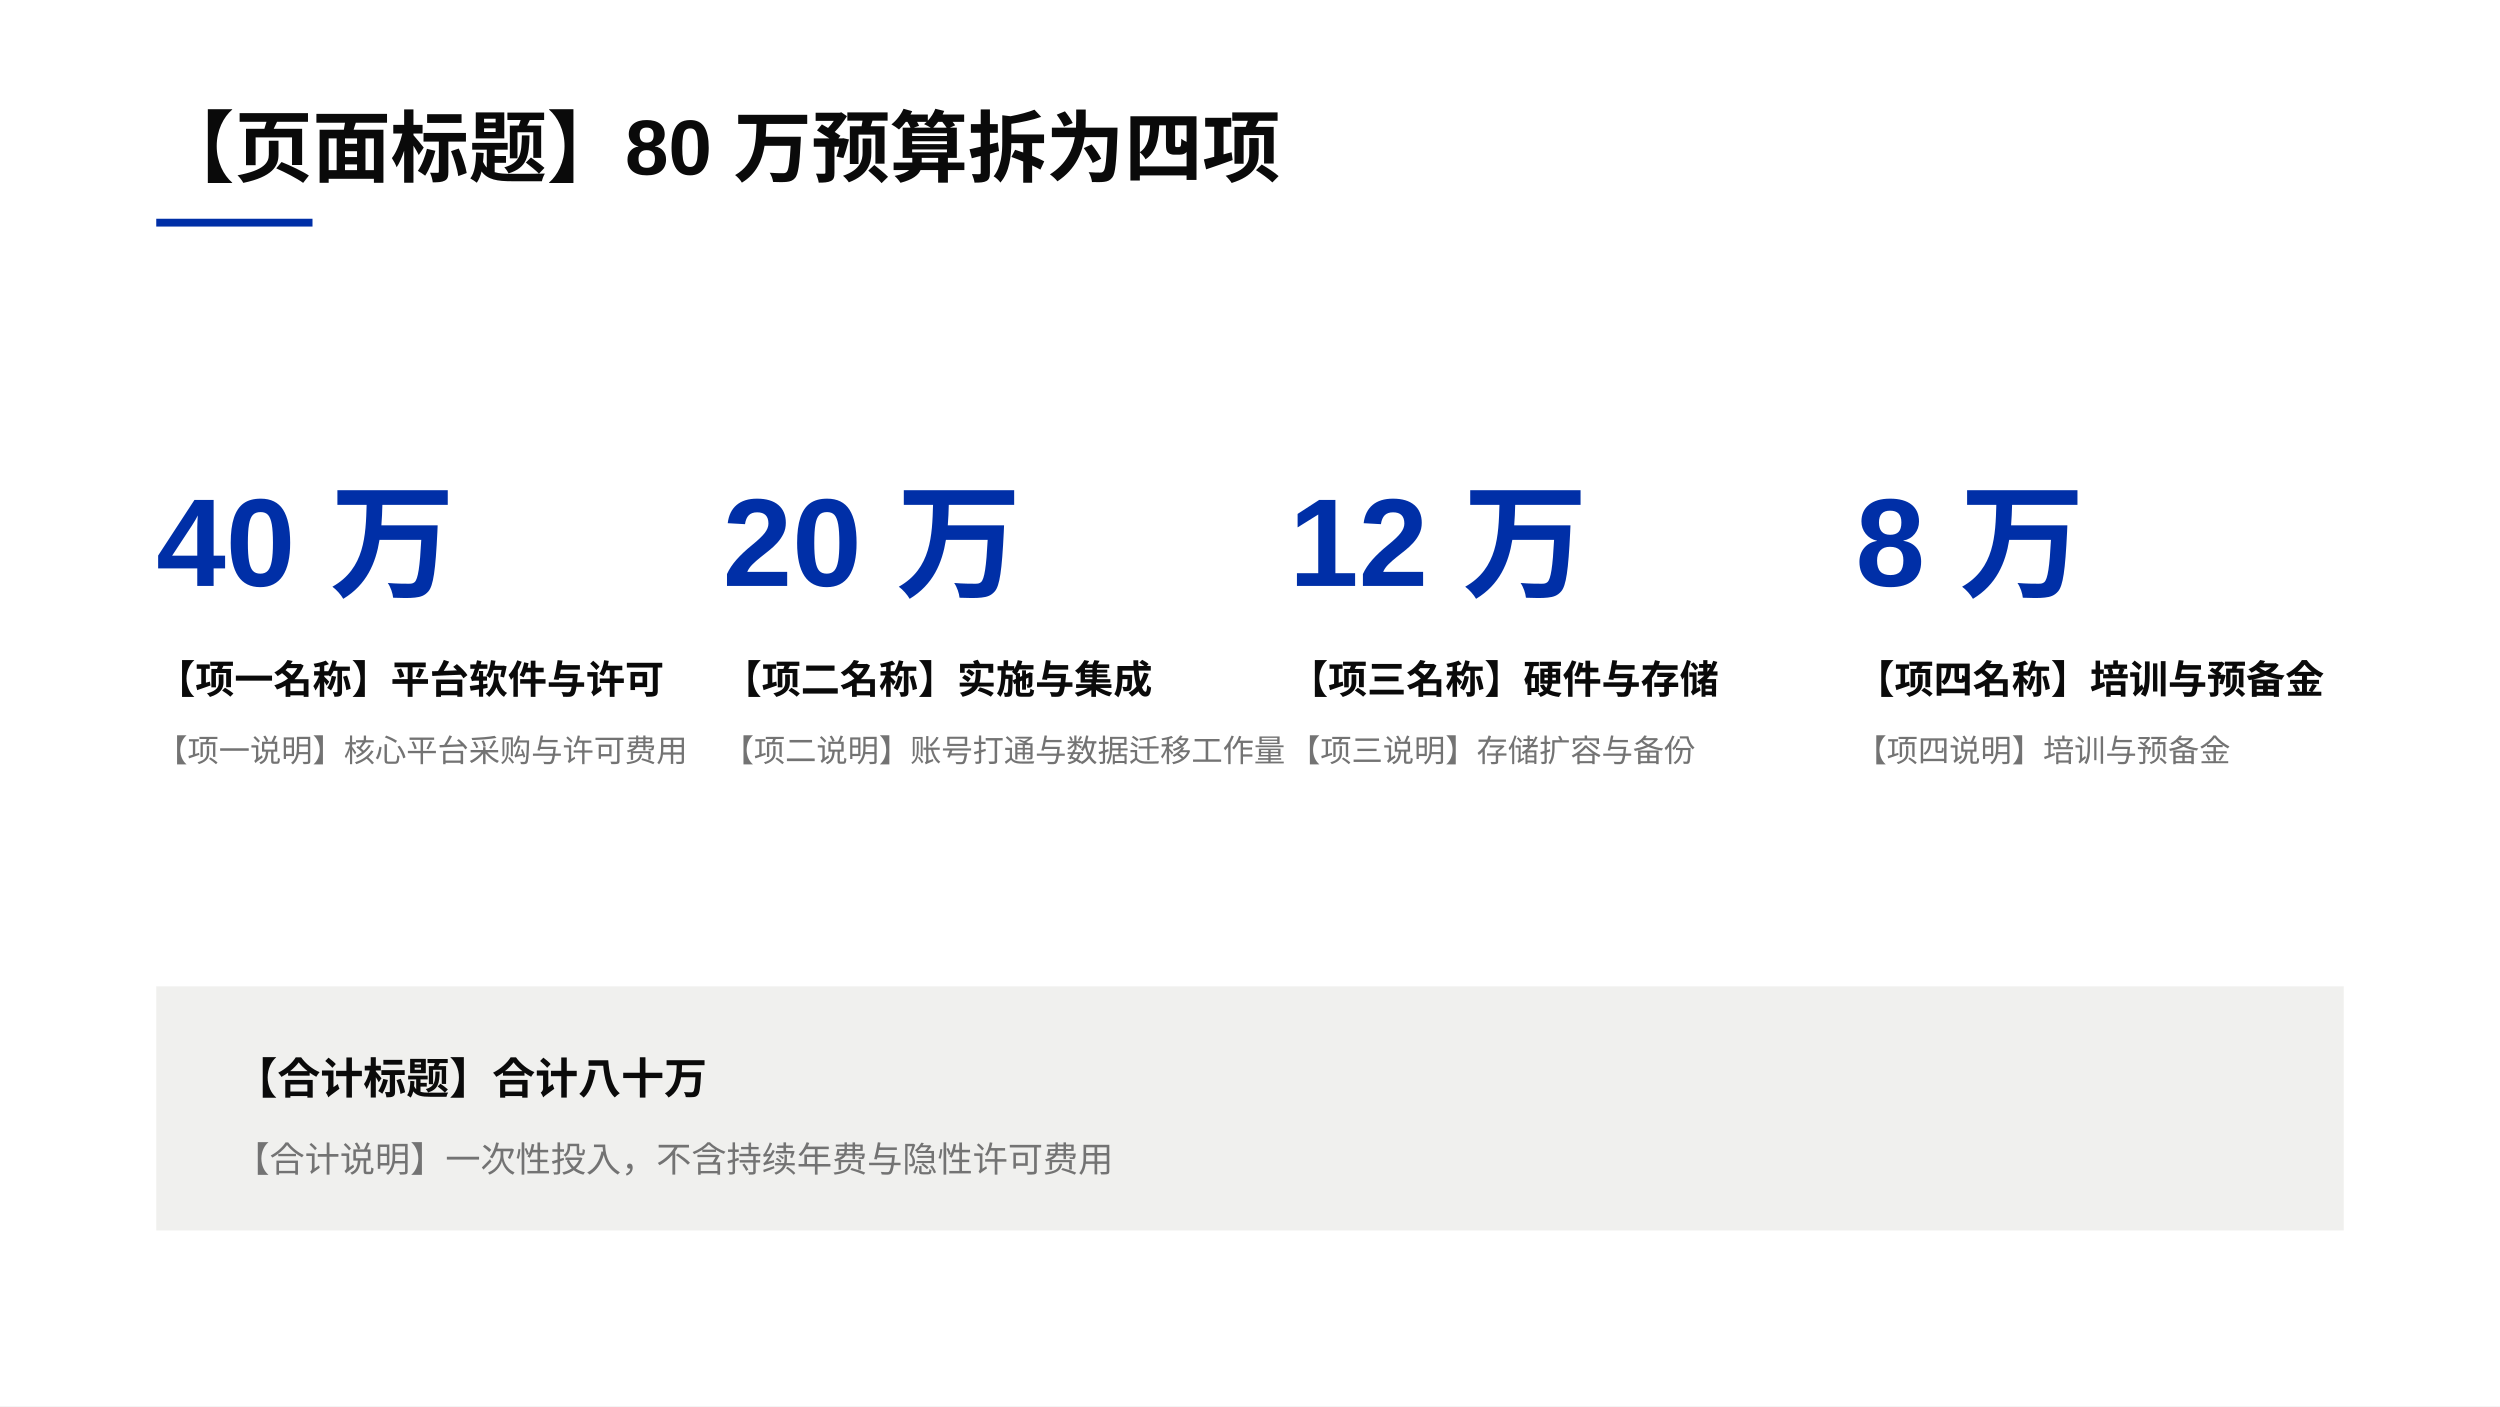
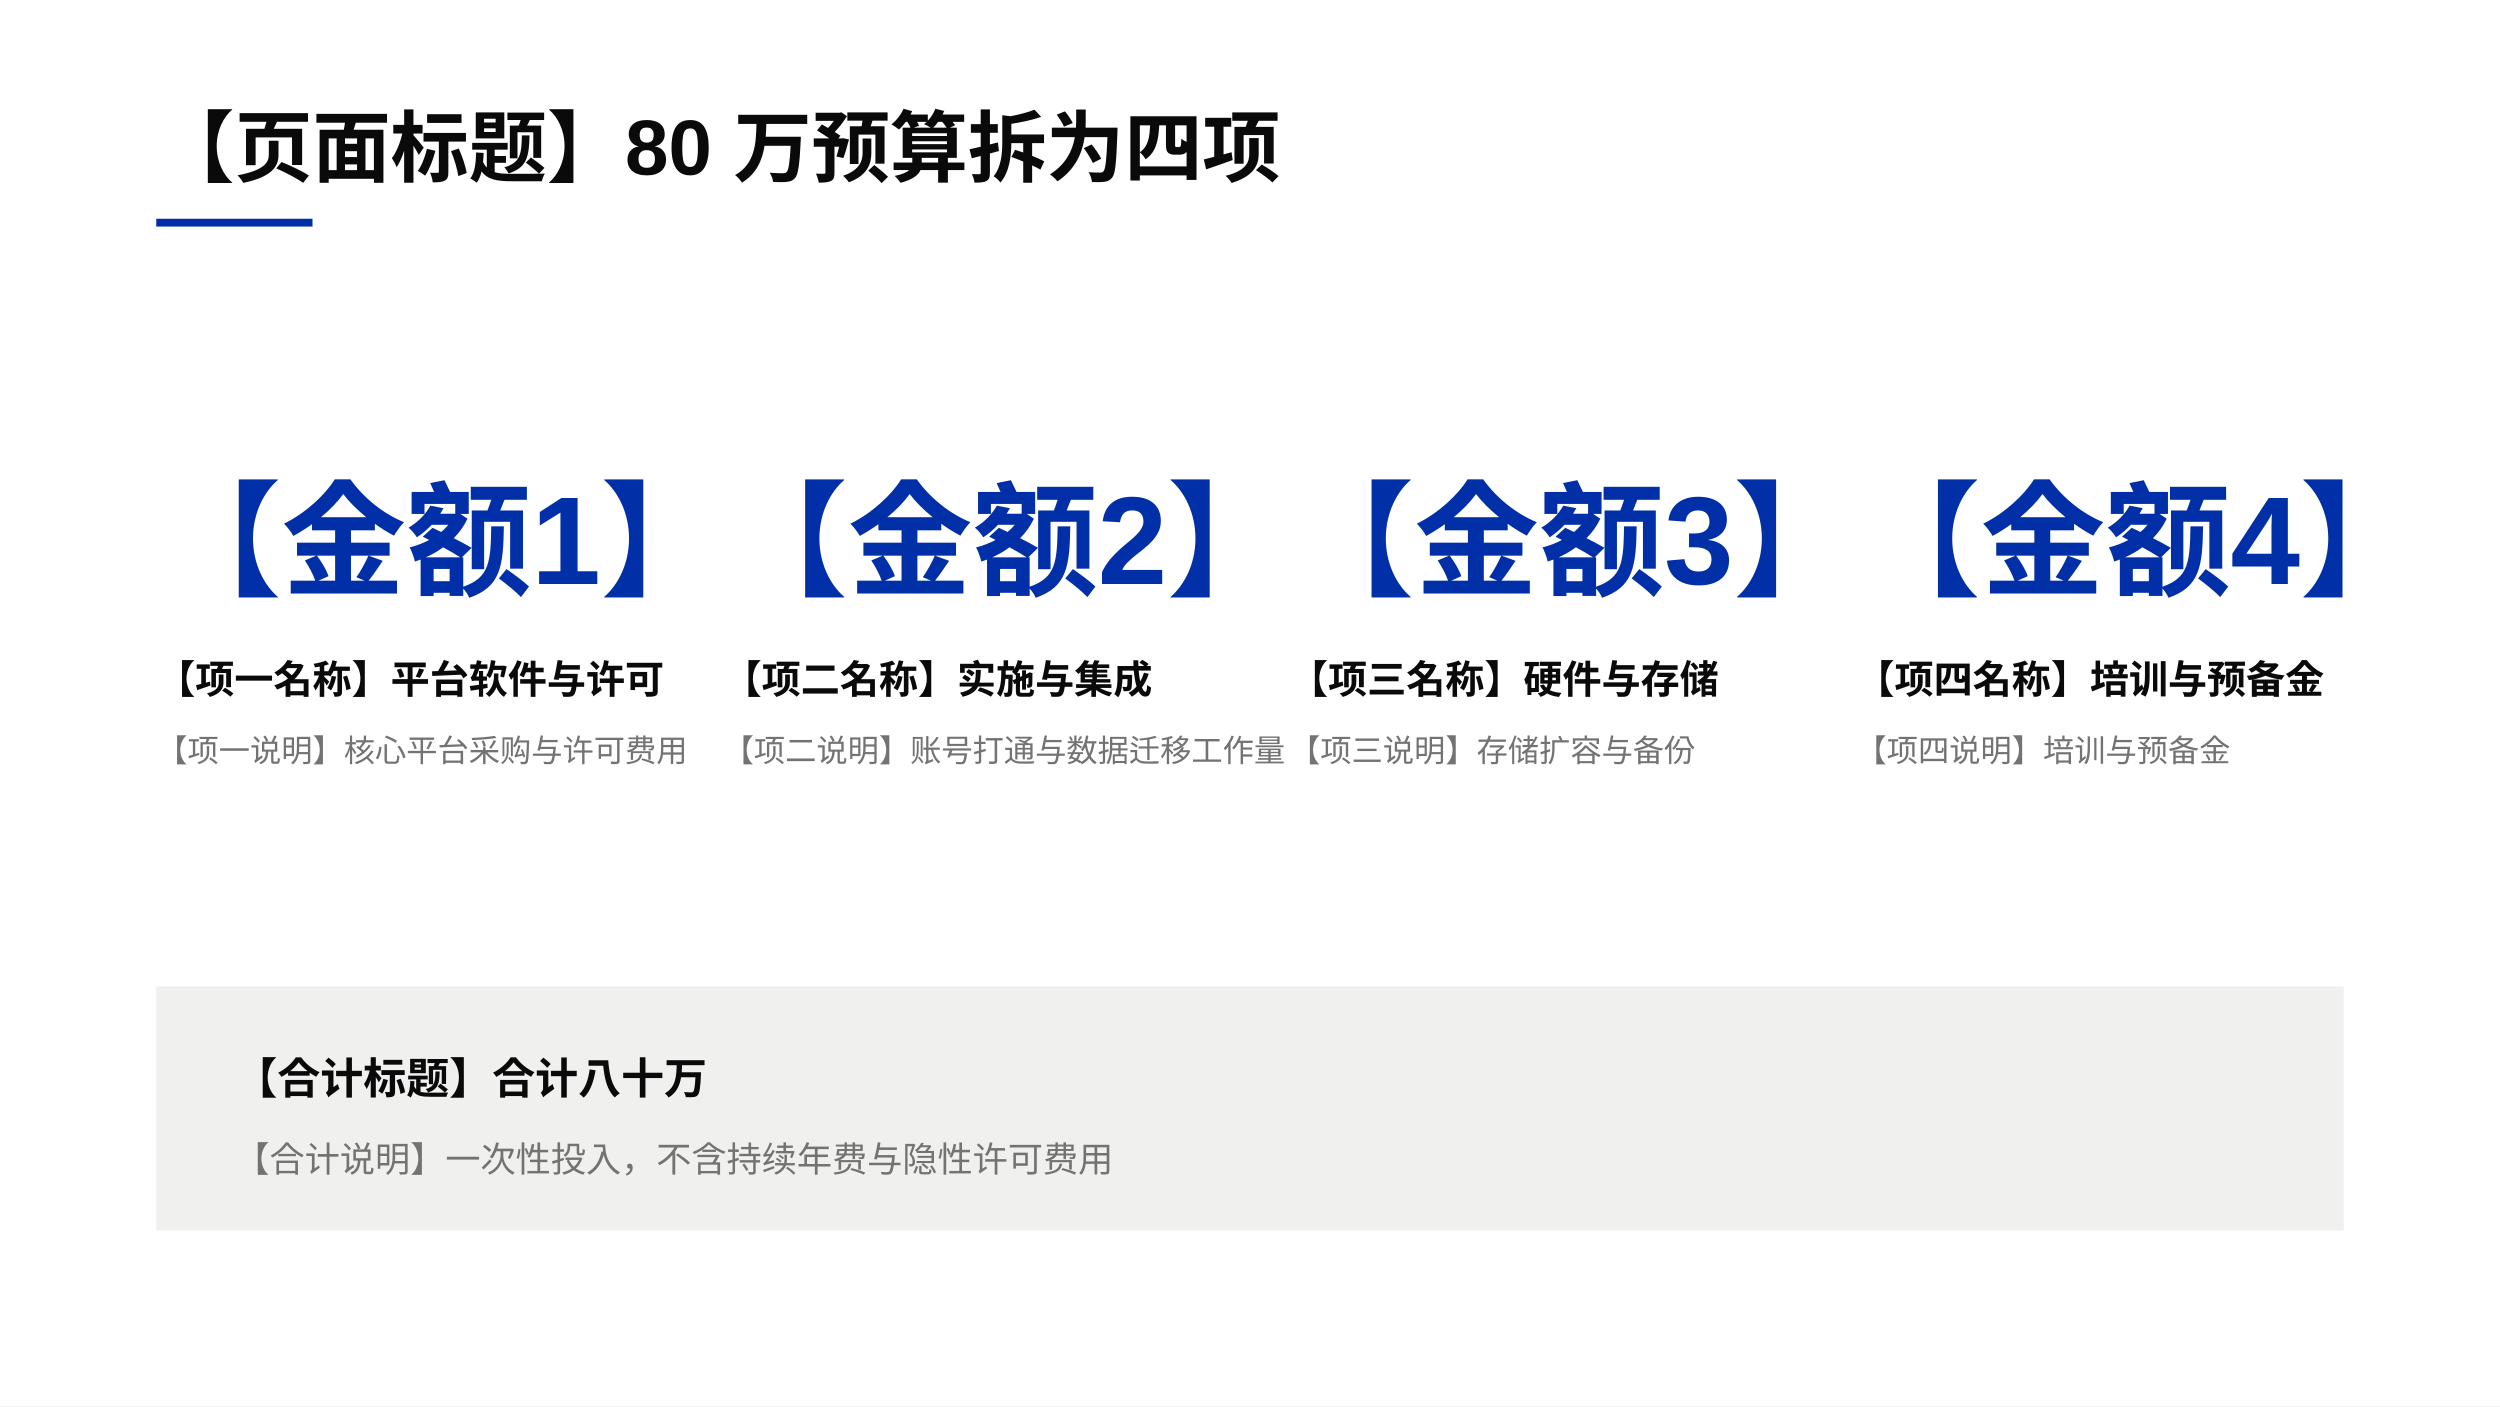
<svg xmlns="http://www.w3.org/2000/svg" viewBox="0 0 1280 720" width="1280" height="720" data-pptx-page-role="content" font-family="Microsoft YaHei, Arial, sans-serif">
  <g id="page-bg" data-pptx-bounds="0 0 1280 720">
    <rect width="1280" height="720" fill="#FFFFFF" />
  </g>
  <g id="page-title" data-pptx-bounds="80 40 1120 100">
    <text x="80" y="90" font-size="40" font-weight="700" fill="#0A0A0A">【页面标题】80 万预算拆为四项</text>
    <rect x="80" y="112" width="80" height="4" fill="#002FA7" />
  </g>
-   <g id="budget-row" data-pptx-bounds="80 185 1120 300">
-     <text x="80" y="300" font-size="64" font-weight="700" fill="#002FA7">40 万</text>
+   <g id="budget-row" data-pptx-bounds="80 185 1200 300">
+     <text x="80" y="300" font-size="64" font-weight="700" fill="#002FA7">【金额1】</text>
    <text x="80" y="355" font-size="20" font-weight="600" fill="#0A0A0A">【项一名称】平台软件与许可</text>
    <text x="80" y="390" font-size="16" fill="#737373">【项一说明】核心平台采购与许可费用</text>
-     <text x="370" y="300" font-size="64" font-weight="700" fill="#002FA7">20 万</text>
+     <text x="370" y="300" font-size="64" font-weight="700" fill="#002FA7">【金额2】</text>
    <text x="370" y="355" font-size="20" font-weight="600" fill="#0A0A0A">【项二名称】实施与集成</text>
    <text x="370" y="390" font-size="16" fill="#737373">【项二说明】账号打通与数据迁移工作量</text>
-     <text x="660" y="300" font-size="64" font-weight="700" fill="#002FA7">12 万</text>
+     <text x="660" y="300" font-size="64" font-weight="700" fill="#002FA7">【金额3】</text>
    <text x="660" y="355" font-size="20" font-weight="600" fill="#0A0A0A">【项三名称】硬件与存储</text>
    <text x="660" y="390" font-size="16" fill="#737373">【项三说明】存储扩容与备份</text>
-     <text x="950" y="300" font-size="64" font-weight="700" fill="#002FA7">8 万</text>
+     <text x="950" y="300" font-size="64" font-weight="700" fill="#002FA7">【金额4】</text>
    <text x="950" y="355" font-size="20" font-weight="600" fill="#0A0A0A">【项四名称】培训与预备金</text>
    <text x="950" y="390" font-size="16" fill="#737373">【项四说明】培训与预备金</text>
  </g>
  <g id="budget-total" data-pptx-bounds="80 505 1120 125">
    <rect x="80" y="505" width="1120" height="125" fill="#F0F0EE" />
    <text x="120" y="560" font-size="22" font-weight="700" fill="#0A0A0A">【合计标题】合计八十万</text>
    <text x="120" y="600" font-size="18" fill="#737373">【合计说明】一次性投入，不含持续年费与隐性许可费用</text>
  </g>
</svg>
